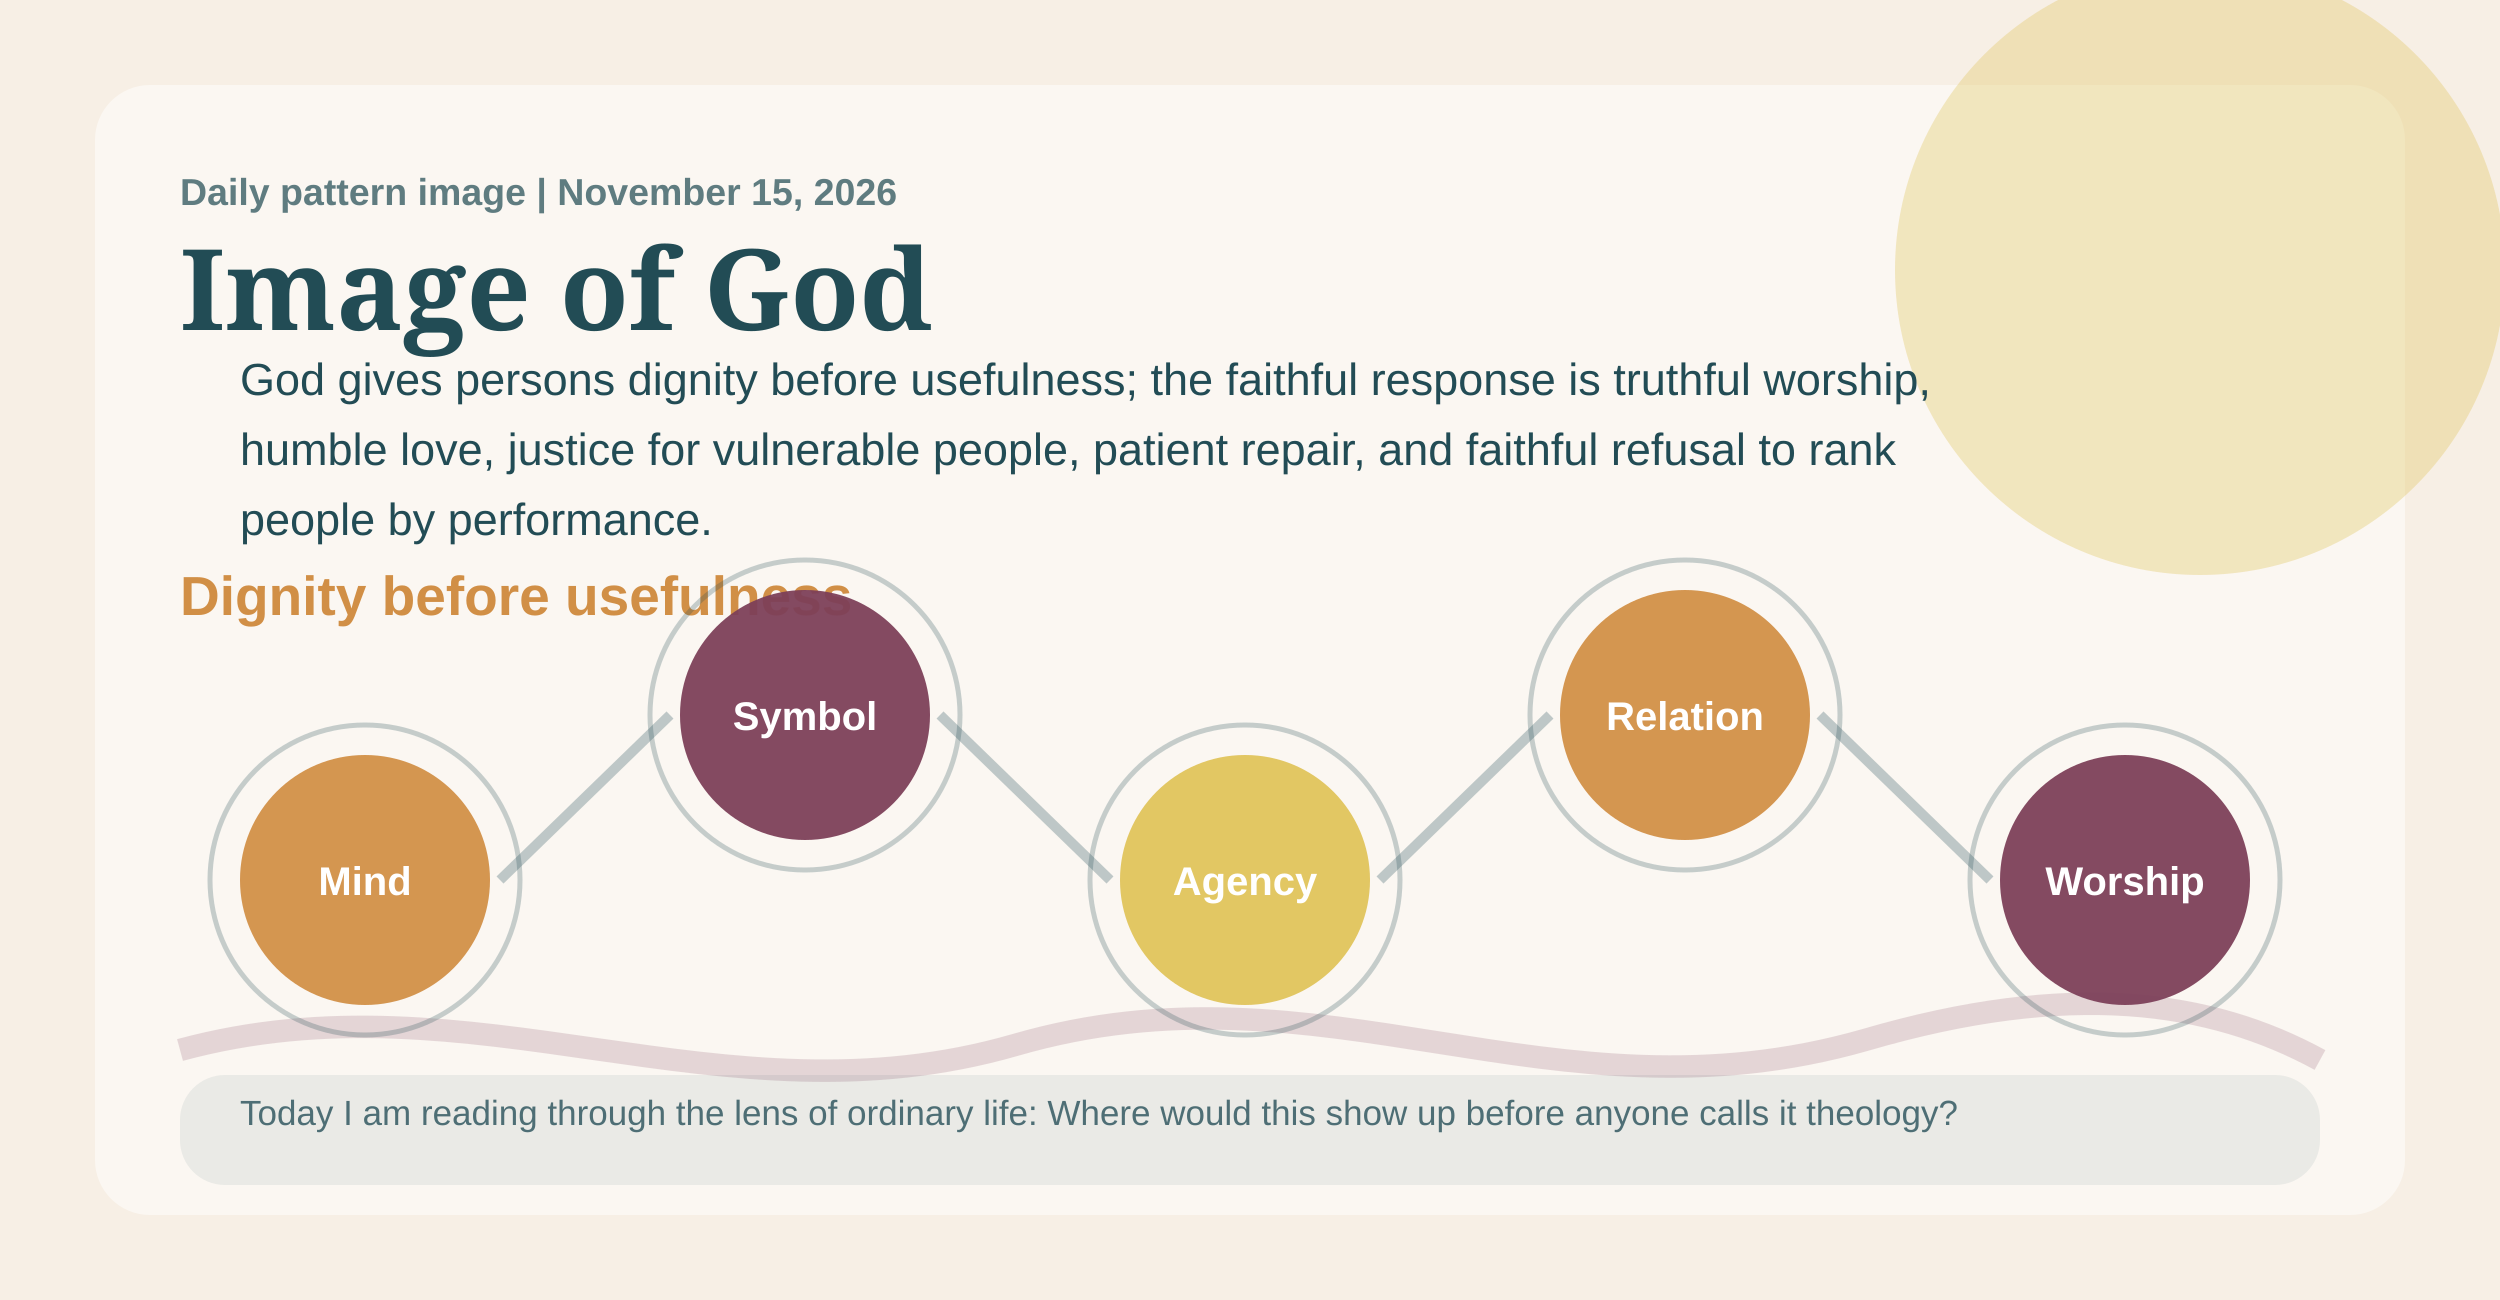
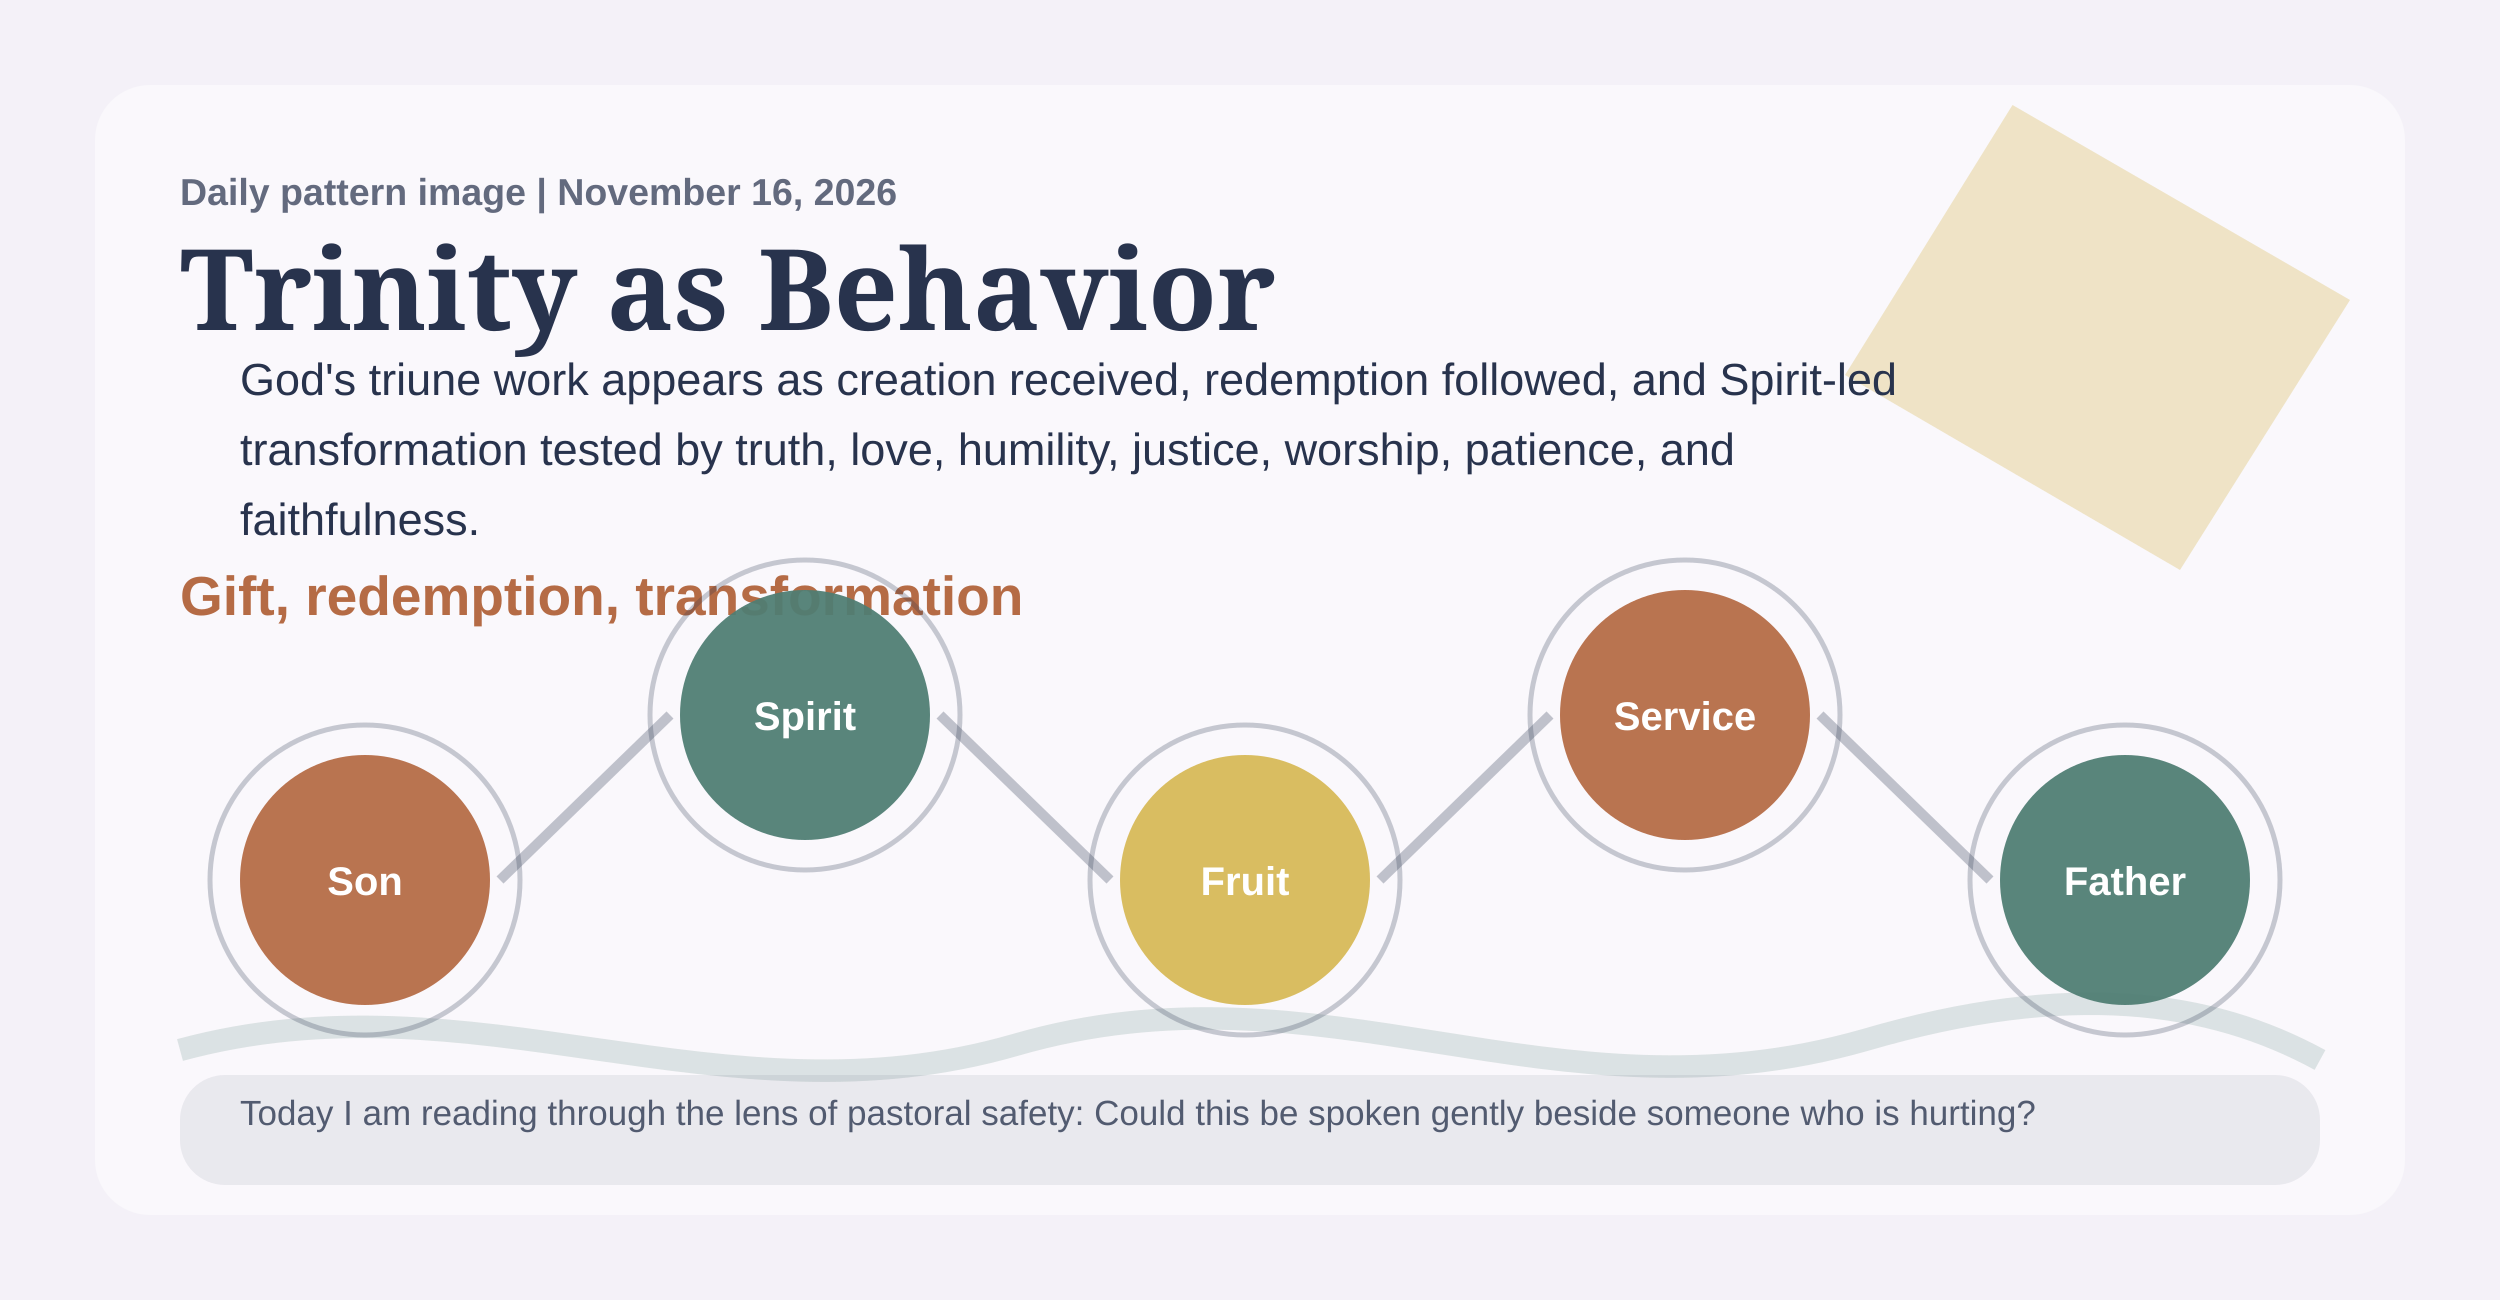
<svg xmlns="http://www.w3.org/2000/svg" width="1000" height="520" viewBox="0 0 1000 520" role="img" aria-labelledby="title desc">
  <style>
-     .eyebrow { font: 700 15px Arial, sans-serif; letter-spacing: 0; fill: #224c55; opacity: 0.72; }
-     .title { font: 700 45px Georgia, serif; letter-spacing: 0; fill: #224c55; }
-     .subtitle { font: 700 22px Arial, sans-serif; letter-spacing: 0; fill: #d18f46; }
-     .body { font: 18px Arial, sans-serif; letter-spacing: 0; fill: #224c55; }
-     .small { font: 14px Arial, sans-serif; letter-spacing: 0; fill: #224c55; opacity: 0.78; }
+     .eyebrow { font: 700 15px Arial, sans-serif; letter-spacing: 0; fill: #28334d; opacity: 0.72; }
+     .title { font: 700 45px Georgia, serif; letter-spacing: 0; fill: #28334d; }
+     .subtitle { font: 700 22px Arial, sans-serif; letter-spacing: 0; fill: #b56b45; }
+     .body { font: 18px Arial, sans-serif; letter-spacing: 0; fill: #28334d; }
+     .small { font: 14px Arial, sans-serif; letter-spacing: 0; fill: #28334d; opacity: 0.78; }
    .node { font: 700 16px Arial, sans-serif; letter-spacing: 0; fill: #ffffff; }
  </style>
-   <rect width="1000" height="520" fill="#f7efe5" />
+   <rect width="1000" height="520" fill="#f4f1f8" />
  <rect x="38" y="34" width="924" height="452" rx="22" fill="#ffffff" opacity="0.50" />
-   <circle cx="880" cy="108" r="122" fill="#e0c35a" opacity="0.34" />
-   <path d="M72 420 C190 388 288 452 406 418 C530 382 620 452 746 416 C828 392 884 400 928 424" fill="none" stroke="#7c3f58" stroke-width="9" opacity="0.18" />
-   <text x="72" y="82" class="eyebrow">Daily pattern image | November 15, 2026</text>
-   <text x="72" y="132" class="title">Image of God</text>
-   <text x="72" y="246" class="subtitle">Dignity before usefulness</text>
-   <text x="96" y="158" class="body">God gives persons dignity before usefulness; the faithful response is truthful worship,</text>
-   <text x="96" y="186" class="body">humble love, justice for vulnerable people, patient repair, and faithful refusal to rank</text>
-   <text x="96" y="214" class="body">people by performance.</text>
-   <line x1="200" y1="352" x2="268" y2="286" stroke="#224c55" stroke-width="4" opacity="0.28" />
-   <line x1="376" y1="286" x2="444" y2="352" stroke="#224c55" stroke-width="4" opacity="0.28" />
-   <line x1="552" y1="352" x2="620" y2="286" stroke="#224c55" stroke-width="4" opacity="0.28" />
-   <line x1="728" y1="286" x2="796" y2="352" stroke="#224c55" stroke-width="4" opacity="0.28" />
-   <circle cx="146" cy="352" r="50" fill="#d18f46" opacity="0.94" />
-   <circle cx="146" cy="352" r="62" fill="none" stroke="#224c55" stroke-width="2" opacity="0.25" />
-   <text x="146" y="358" text-anchor="middle" class="node">Mind</text>
-   <circle cx="322" cy="286" r="50" fill="#7c3f58" opacity="0.94" />
-   <circle cx="322" cy="286" r="62" fill="none" stroke="#224c55" stroke-width="2" opacity="0.25" />
-   <text x="322" y="292" text-anchor="middle" class="node">Symbol</text>
-   <circle cx="498" cy="352" r="50" fill="#e0c35a" opacity="0.94" />
-   <circle cx="498" cy="352" r="62" fill="none" stroke="#224c55" stroke-width="2" opacity="0.25" />
-   <text x="498" y="358" text-anchor="middle" class="node">Agency</text>
-   <circle cx="674" cy="286" r="50" fill="#d18f46" opacity="0.94" />
-   <circle cx="674" cy="286" r="62" fill="none" stroke="#224c55" stroke-width="2" opacity="0.25" />
-   <text x="674" y="292" text-anchor="middle" class="node">Relation</text>
-   <circle cx="850" cy="352" r="50" fill="#7c3f58" opacity="0.94" />
-   <circle cx="850" cy="352" r="62" fill="none" stroke="#224c55" stroke-width="2" opacity="0.25" />
-   <text x="850" y="358" text-anchor="middle" class="node">Worship</text>
-   <rect x="72" y="430" width="856" height="44" rx="18" fill="#224c55" opacity="0.08" />
-   <text x="96" y="450" class="small">Today I am reading through the lens of ordinary life: Where would this show up before anyone calls it theology?</text>
+   <path d="M805 42 L940 120 L872 228 L738 150 Z" fill="#d7b957" opacity="0.33" />
+   <path d="M72 420 C190 388 288 452 406 418 C530 382 620 452 746 416 C828 392 884 400 928 424" fill="none" stroke="#4f7d73" stroke-width="9" opacity="0.18" />
+   <text x="72" y="82" class="eyebrow">Daily pattern image | November 16, 2026</text>
+   <text x="72" y="132" class="title">Trinity as Behavior</text>
+   <text x="72" y="246" class="subtitle">Gift, redemption, transformation</text>
+   <text x="96" y="158" class="body">God's triune work appears as creation received, redemption followed, and Spirit-led</text>
+   <text x="96" y="186" class="body">transformation tested by truth, love, humility, justice, worship, patience, and</text>
+   <text x="96" y="214" class="body">faithfulness.</text>
+   <line x1="200" y1="352" x2="268" y2="286" stroke="#28334d" stroke-width="4" opacity="0.28" />
+   <line x1="376" y1="286" x2="444" y2="352" stroke="#28334d" stroke-width="4" opacity="0.28" />
+   <line x1="552" y1="352" x2="620" y2="286" stroke="#28334d" stroke-width="4" opacity="0.28" />
+   <line x1="728" y1="286" x2="796" y2="352" stroke="#28334d" stroke-width="4" opacity="0.28" />
+   <circle cx="146" cy="352" r="50" fill="#b56b45" opacity="0.94" />
+   <circle cx="146" cy="352" r="62" fill="none" stroke="#28334d" stroke-width="2" opacity="0.25" />
+   <text x="146" y="358" text-anchor="middle" class="node">Son</text>
+   <circle cx="322" cy="286" r="50" fill="#4f7d73" opacity="0.94" />
+   <circle cx="322" cy="286" r="62" fill="none" stroke="#28334d" stroke-width="2" opacity="0.25" />
+   <text x="322" y="292" text-anchor="middle" class="node">Spirit</text>
+   <circle cx="498" cy="352" r="50" fill="#d7b957" opacity="0.94" />
+   <circle cx="498" cy="352" r="62" fill="none" stroke="#28334d" stroke-width="2" opacity="0.25" />
+   <text x="498" y="358" text-anchor="middle" class="node">Fruit</text>
+   <circle cx="674" cy="286" r="50" fill="#b56b45" opacity="0.94" />
+   <circle cx="674" cy="286" r="62" fill="none" stroke="#28334d" stroke-width="2" opacity="0.25" />
+   <text x="674" y="292" text-anchor="middle" class="node">Service</text>
+   <circle cx="850" cy="352" r="50" fill="#4f7d73" opacity="0.94" />
+   <circle cx="850" cy="352" r="62" fill="none" stroke="#28334d" stroke-width="2" opacity="0.25" />
+   <text x="850" y="358" text-anchor="middle" class="node">Father</text>
+   <rect x="72" y="430" width="856" height="44" rx="18" fill="#28334d" opacity="0.08" />
+   <text x="96" y="450" class="small">Today I am reading through the lens of pastoral safety: Could this be spoken gently beside someone who is hurting?</text>
</svg>
